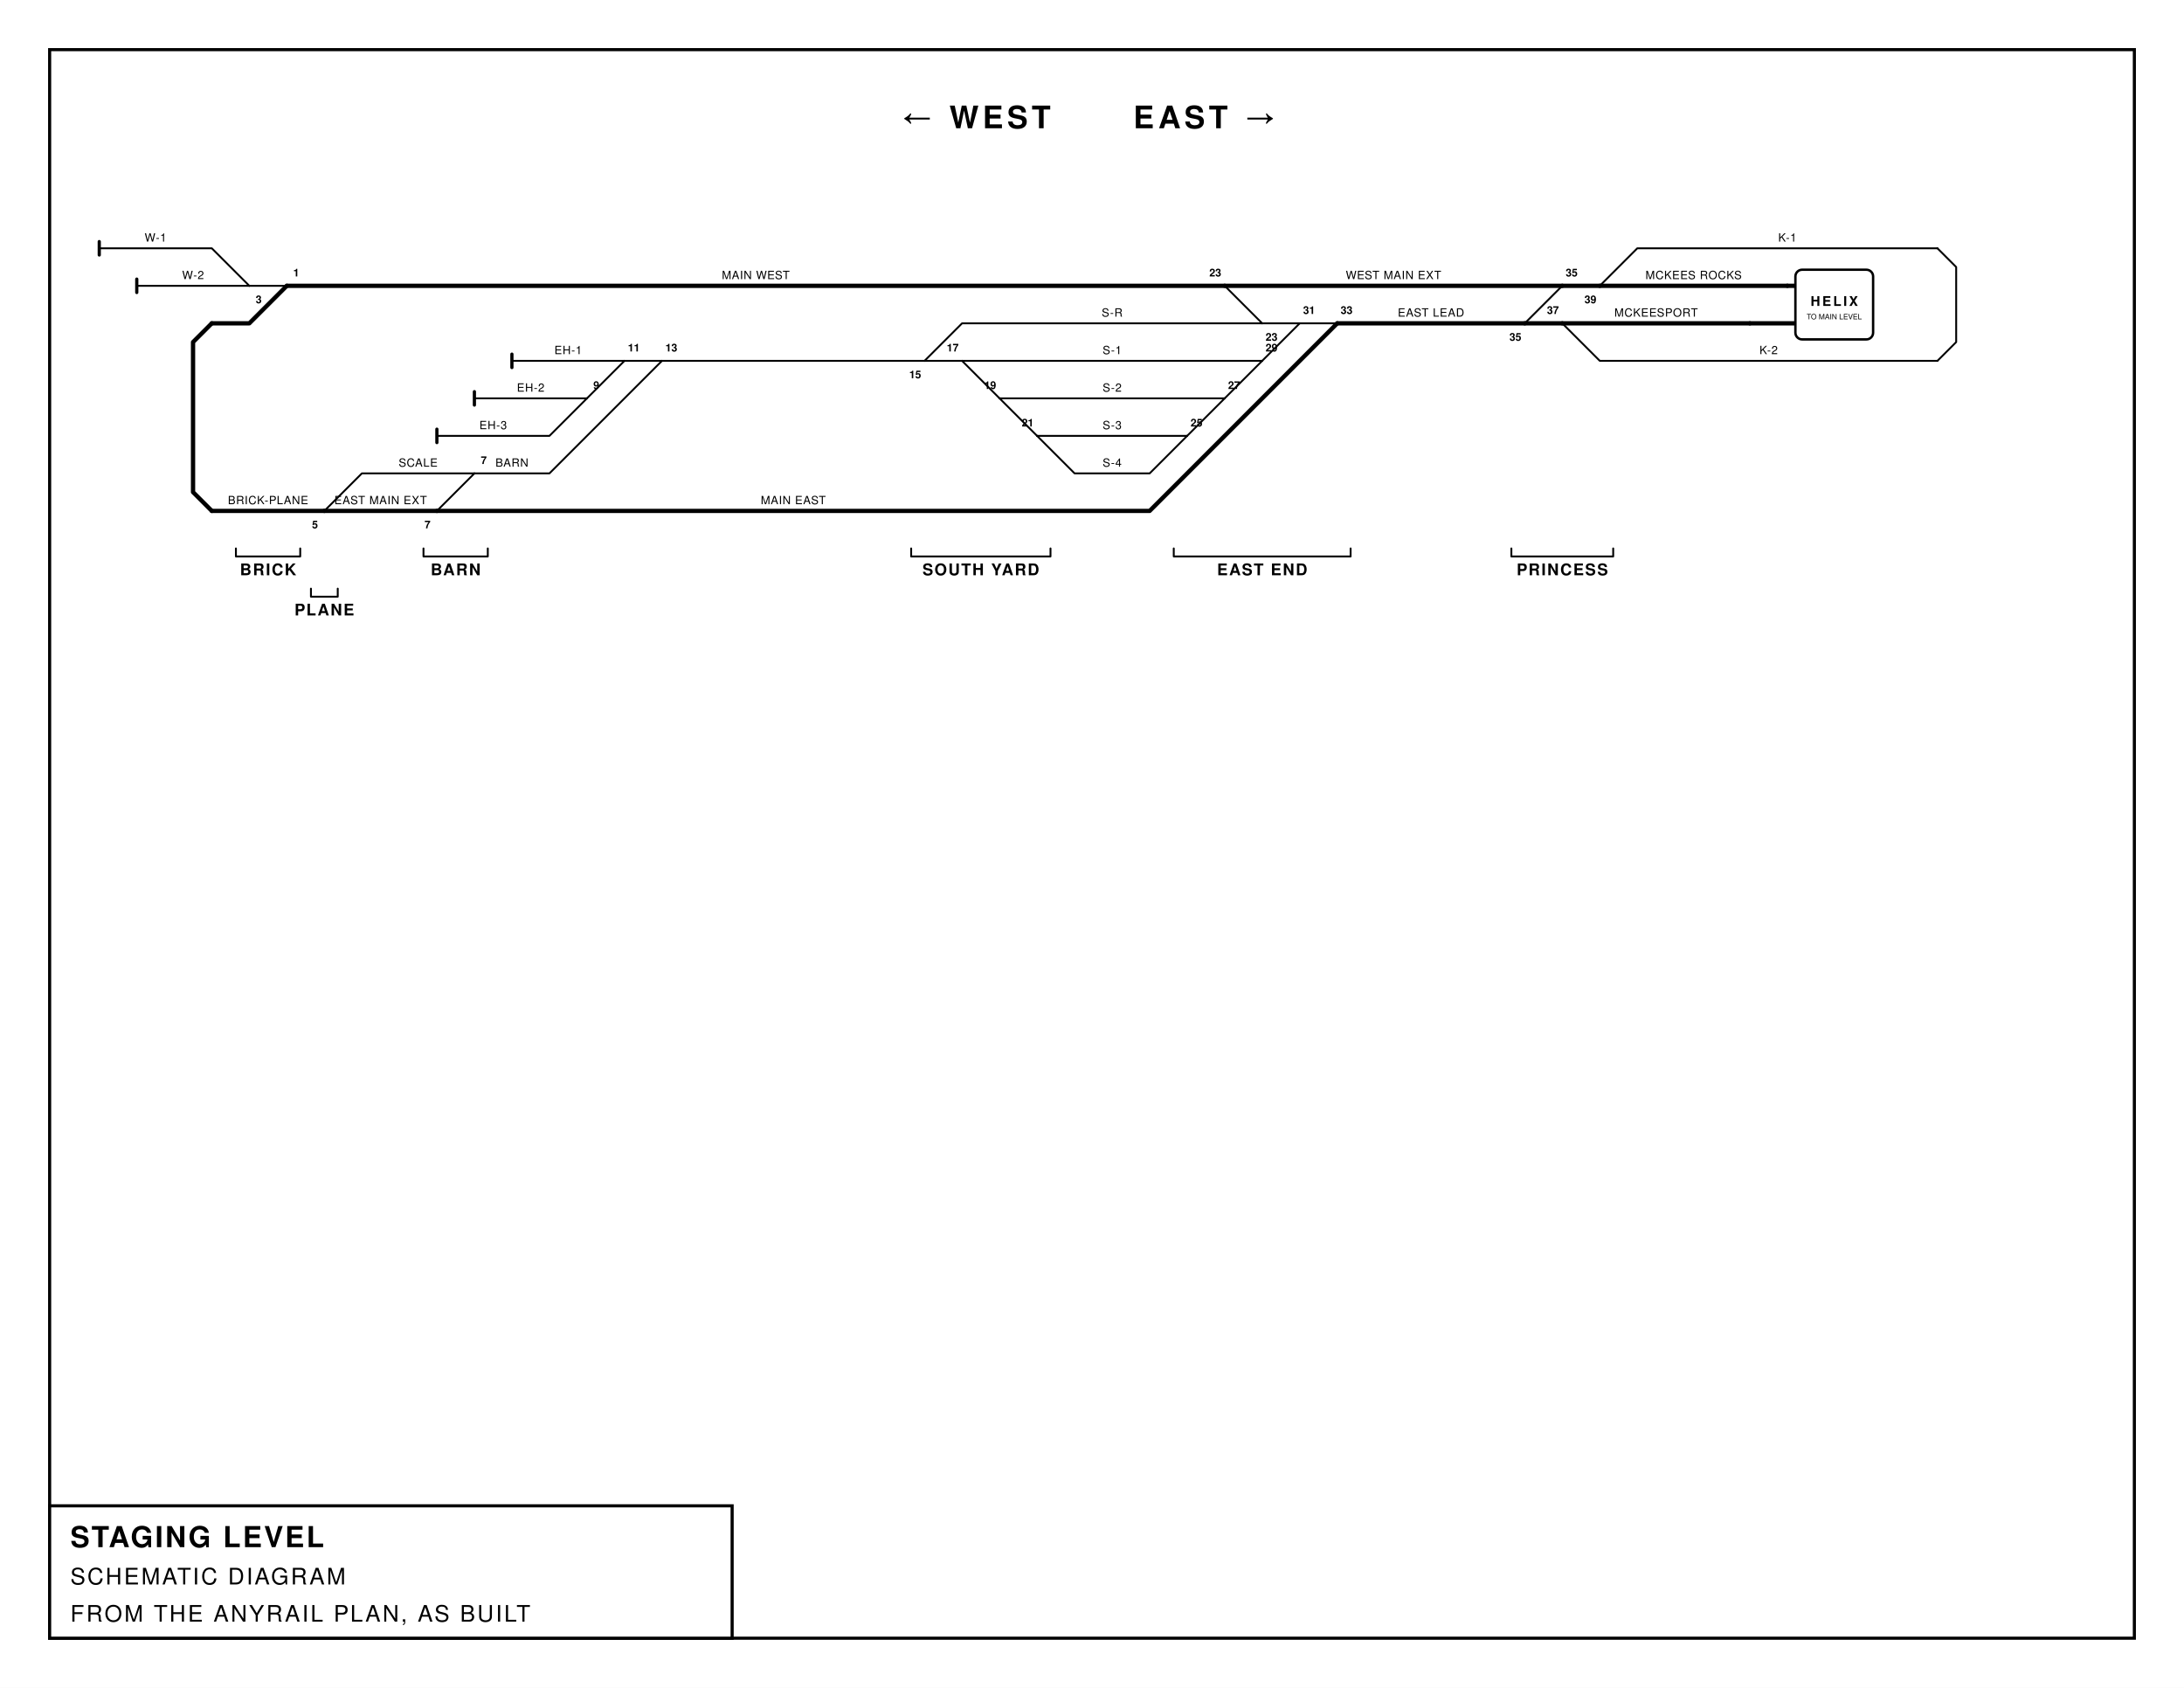
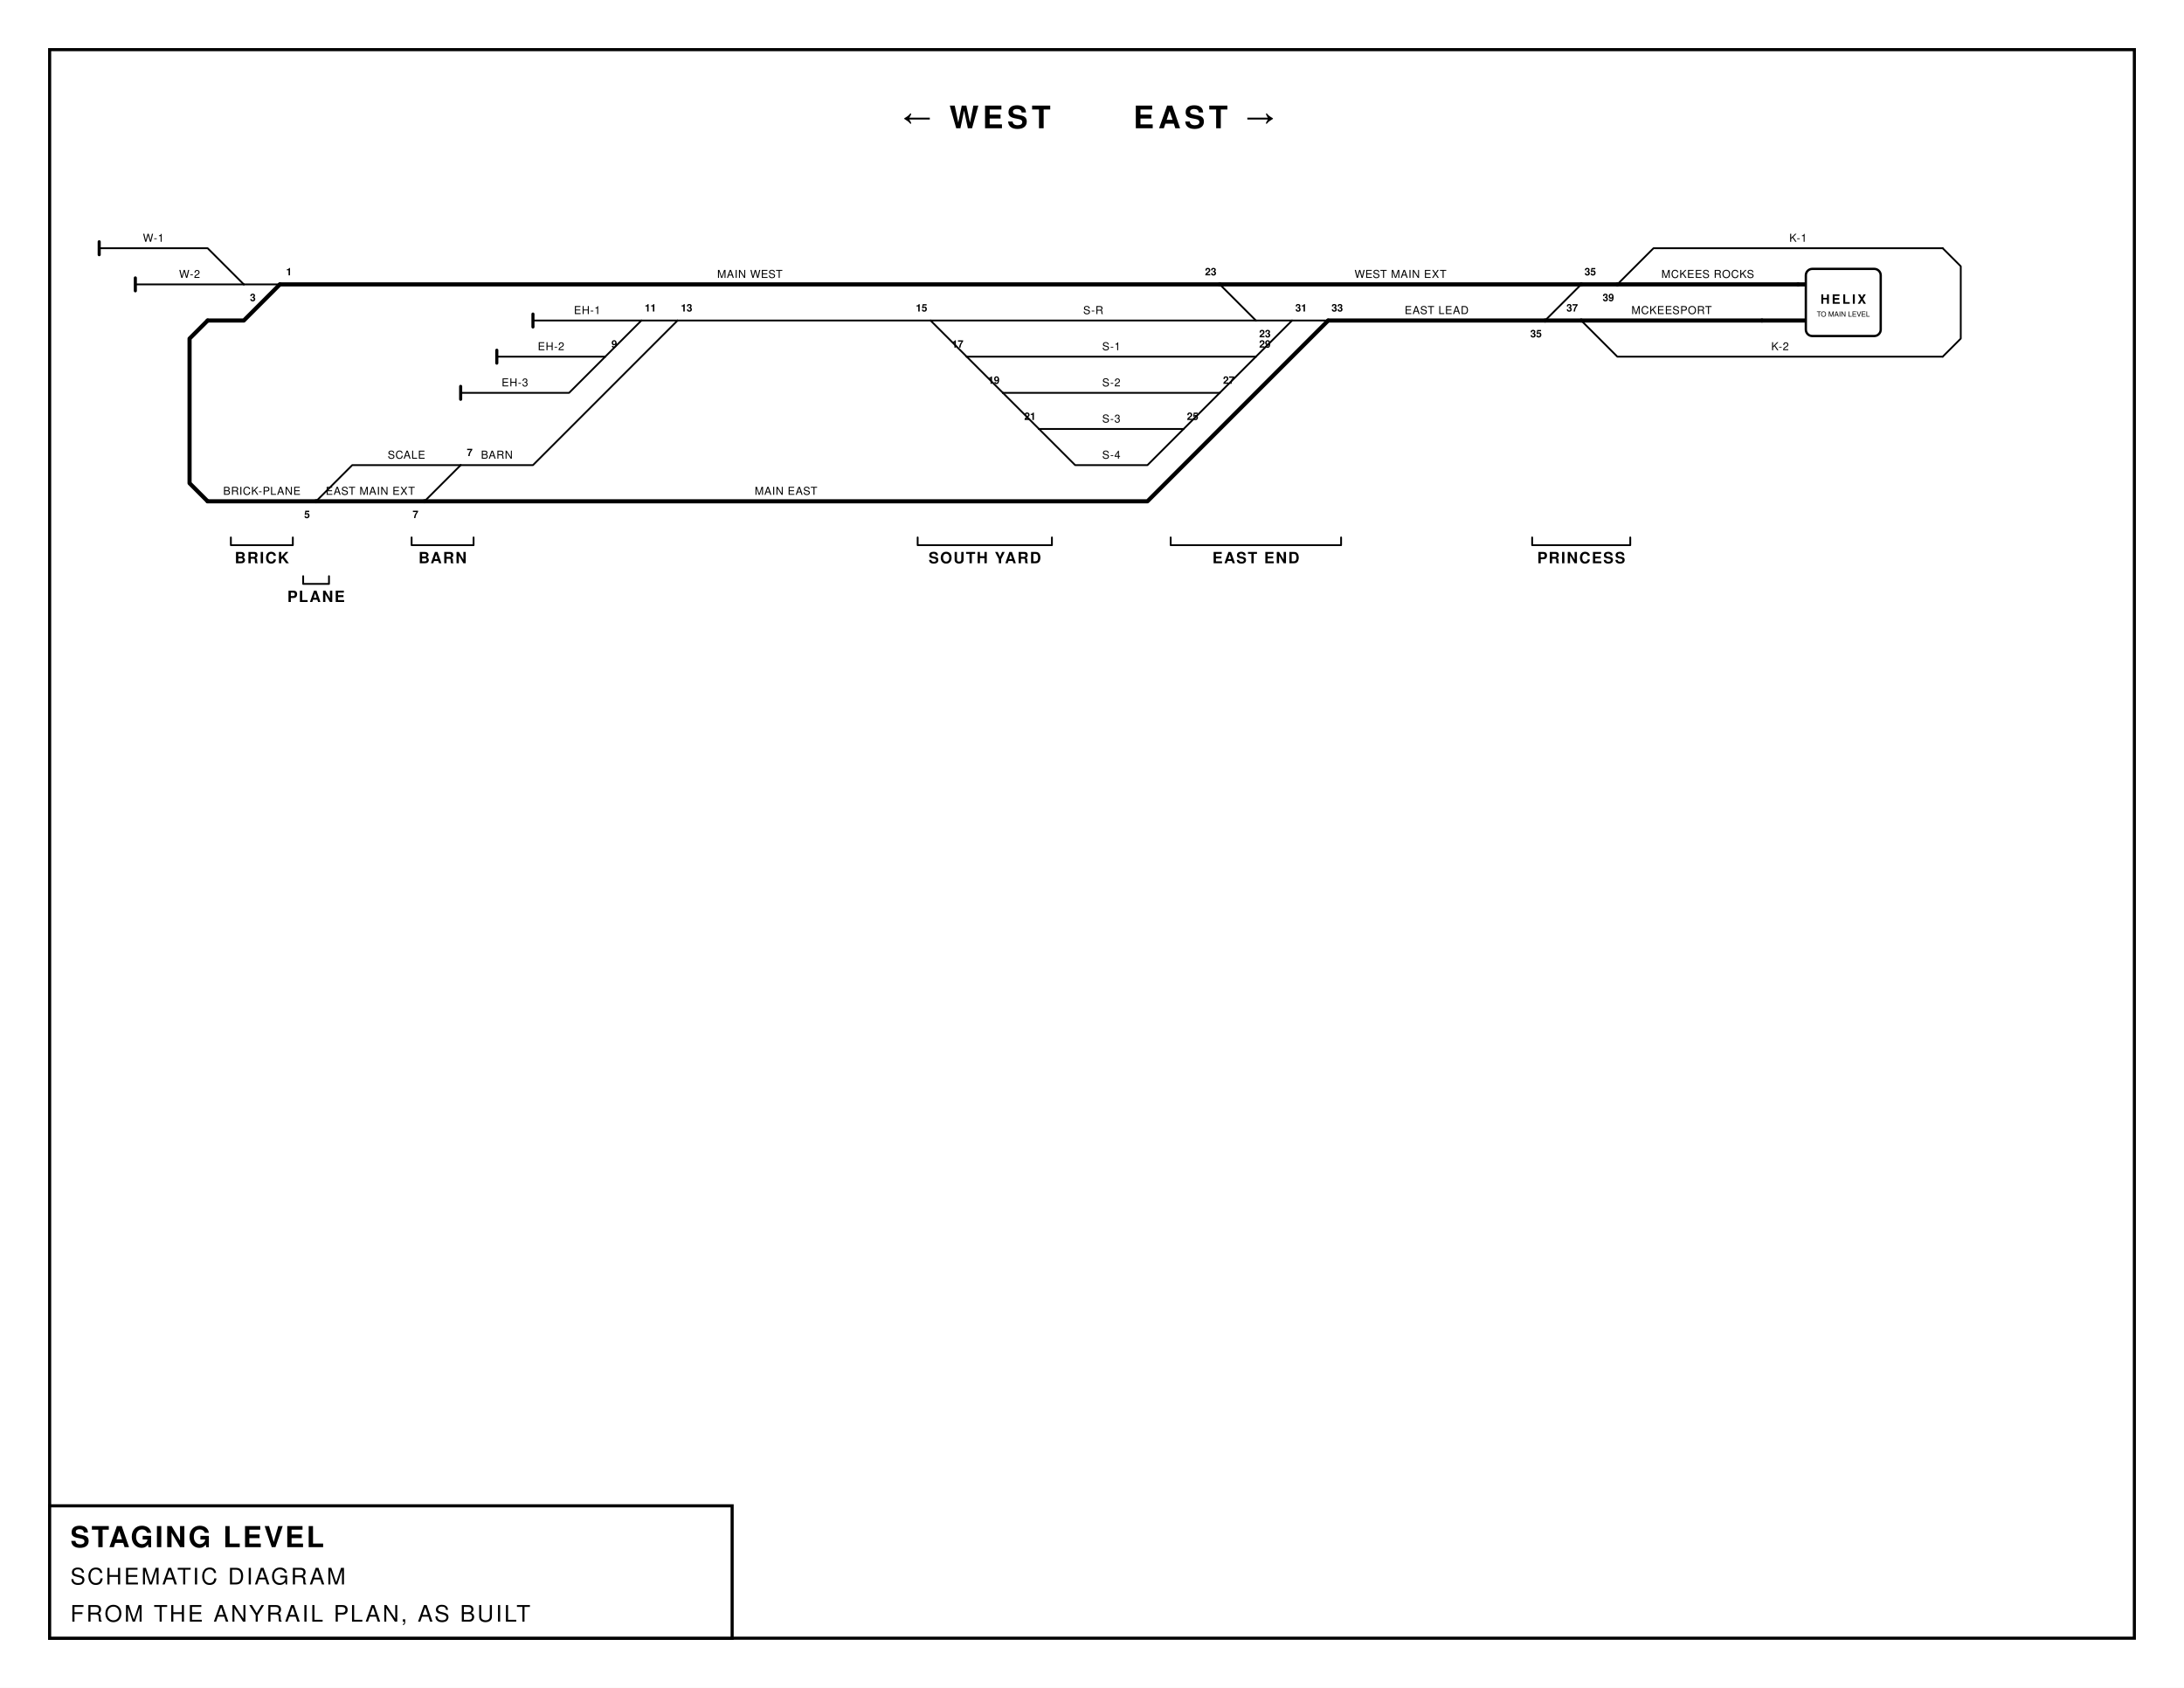
<svg xmlns="http://www.w3.org/2000/svg" viewBox="0 0 1056 816" width="1056" height="816" font-family="'Helvetica Neue',Helvetica,Arial,sans-serif">
  <rect width="1056" height="816" fill="#fff" />
  <rect x="24" y="24" width="1008" height="768" fill="none" stroke="#000" stroke-width="1.5" />
-   <g transform="translate(16.9,42.3) scale(0.6478)" fill="none" stroke="#000" stroke-linecap="round" stroke-linejoin="round">
+   <g transform="translate(18.0,45.1) scale(0.6242)" fill="none" stroke="#000" stroke-linecap="round" stroke-linejoin="round">
+     <path d="M972.0,176.0 L1000.0,176.0" stroke-width="1.4" />
    <path d="M944.0,176.0 L972.0,176.0" stroke-width="1.4" />
-     <path d="M916.0,176.0 L944.0,176.0" stroke-width="1.4" />
-     <path d="M916.0,204.0 L944.0,176.0" stroke-width="1.4" />
+     <path d="M944.0,204.0 L972.0,176.0" stroke-width="1.4" />
    <path d="M160.0,148.0 L188.0,148.0" stroke-width="1.4" />
    <path d="M48.0,120.0 L132.0,120.0 L160.0,148.0" stroke-width="1.4" />
    <path d="M76.0,148.0 L160.0,148.0" stroke-width="1.4" />
-     <path d="M664.0,204.0 L692.0,204.0" stroke-width="1.4" />
-     <path d="M1140.0,148.0 L1168.0,148.0" stroke-width="3.2" />
-     <path d="M888.0,148.0 L1140.0,148.0" stroke-width="3.2" />
-     <path d="M1112.0,176.0 L1140.0,148.0" stroke-width="1.4" />
-     <path d="M1168.0,148.0 L1308.0,148.0" stroke-width="3.2" />
-     <path d="M1168.0,148.0 L1196.0,120.0 L1420.0,120.0" stroke-width="1.4" />
-     <path d="M1140.0,176.0 L1168.0,204.0 L1420.0,204.0" stroke-width="1.4" />
-     <path d="M888.0,148.0 L916.0,176.0" stroke-width="1.4" />
-     <path d="M860.0,260.0 L888.0,232.0" stroke-width="1.4" />
-     <path d="M748.0,260.0 L776.0,288.0 L832.0,288.0 L860.0,260.0" stroke-width="1.4" />
-     <path d="M748.0,260.0 L860.0,260.0" stroke-width="1.4" />
-     <path d="M692.0,204.0 L720.0,232.0" stroke-width="1.4" />
-     <path d="M692.0,204.0 L916.0,204.0" stroke-width="1.4" />
-     <path d="M720.0,232.0 L748.0,260.0" stroke-width="1.4" />
-     <path d="M1112.0,176.0 L1140.0,176.0" stroke-width="3.2" />
-     <path d="M1140.0,176.0 L1280.0,176.0" stroke-width="3.2" />
-     <path d="M888.0,232.0 L916.0,204.0" stroke-width="1.4" />
-     <path d="M972.0,176.0 L1112.0,176.0" stroke-width="3.2" />
-     <path d="M720.0,232.0 L888.0,232.0" stroke-width="1.4" />
+     <path d="M692.0,176.0 L720.0,204.0" stroke-width="1.4" />
+     <path d="M1196.0,148.0 L1224.0,148.0" stroke-width="3.2" />
+     <path d="M916.0,148.0 L1196.0,148.0" stroke-width="3.2" />
+     <path d="M1168.0,176.0 L1196.0,148.0" stroke-width="1.4" />
+     <path d="M1224.0,148.0 L1364.0,148.0" stroke-width="3.2" />
+     <path d="M1224.0,148.0 L1252.0,120.0 L1476.0,120.0" stroke-width="1.4" />
+     <path d="M1196.0,176.0 L1224.0,204.0 L1476.0,204.0" stroke-width="1.4" />
+     <path d="M916.0,148.0 L944.0,176.0" stroke-width="1.4" />
+     <path d="M888.0,260.0 L916.0,232.0" stroke-width="1.4" />
+     <path d="M776.0,260.0 L804.0,288.0 L860.0,288.0 L888.0,260.0" stroke-width="1.4" />
+     <path d="M776.0,260.0 L888.0,260.0" stroke-width="1.4" />
+     <path d="M720.0,204.0 L748.0,232.0" stroke-width="1.4" />
+     <path d="M720.0,204.0 L944.0,204.0" stroke-width="1.4" />
+     <path d="M748.0,232.0 L776.0,260.0" stroke-width="1.4" />
+     <path d="M1168.0,176.0 L1196.0,176.0" stroke-width="3.2" />
+     <path d="M1196.0,176.0 L1336.0,176.0" stroke-width="3.2" />
+     <path d="M916.0,232.0 L944.0,204.0" stroke-width="1.4" />
+     <path d="M1000.0,176.0 L1168.0,176.0" stroke-width="3.2" />
+     <path d="M748.0,232.0 L916.0,232.0" stroke-width="1.4" />
    <path d="M132.0,316.0 L216.0,316.0" stroke-width="3.2" />
    <path d="M132.0,176.0 L160.0,176.0 L188.0,148.0" stroke-width="3.2" />
-     <path d="M664.0,204.0 L692.0,176.0 L916.0,176.0" stroke-width="1.4" />
-     <path d="M188.0,148.0 L888.0,148.0" stroke-width="3.2" />
+     <path d="M692.0,176.0 L944.0,176.0" stroke-width="1.4" />
+     <path d="M188.0,148.0 L916.0,148.0" stroke-width="3.2" />
    <path d="M216.0,316.0 L244.0,288.0 L328.0,288.0" stroke-width="1.4" />
    <path d="M216.0,316.0 L300.0,316.0" stroke-width="3.2" />
-     <path d="M300.0,316.0 L832.0,316.0 L972.0,176.0" stroke-width="3.2" />
+     <path d="M300.0,316.0 L860.0,316.0 L1000.0,176.0" stroke-width="3.2" />
    <path d="M300.0,316.0 L328.0,288.0" stroke-width="1.4" />
-     <path d="M328.0,288.0 L384.0,288.0 L468.0,204.0" stroke-width="1.4" />
-     <path d="M468.0,204.0 L664.0,204.0" stroke-width="1.4" />
-     <path d="M440.0,204.0 L468.0,204.0" stroke-width="1.4" />
+     <path d="M328.0,288.0 L384.0,288.0 L496.0,176.0" stroke-width="1.4" />
+     <path d="M496.0,176.0 L692.0,176.0" stroke-width="1.4" />
+     <path d="M468.0,176.0 L496.0,176.0" stroke-width="1.4" />
+     <path d="M384.0,176.0 L468.0,176.0" stroke-width="1.4" />
+     <path d="M440.0,204.0 L468.0,176.0" stroke-width="1.4" />
    <path d="M356.0,204.0 L440.0,204.0" stroke-width="1.4" />
-     <path d="M412.0,232.0 L440.0,204.0" stroke-width="1.4" />
-     <path d="M328.0,232.0 L412.0,232.0" stroke-width="1.4" />
-     <path d="M300.0,260.0 L384.0,260.0 L412.0,232.0" stroke-width="1.4" />
-     <path d="M1420.0,120.0 L1434.0,134.0 L1434.0,190.0 L1420.0,204.0" stroke-width="1.4" />
+     <path d="M328.0,232.0 L412.0,232.0 L440.0,204.0" stroke-width="1.4" />
+     <path d="M1476.0,120.0 L1490.0,134.0 L1490.0,190.0 L1476.0,204.0" stroke-width="1.4" />
    <path d="M132.0,176.0 L118.0,190.0 L118.0,302.0 L132.0,316.0" stroke-width="3.2" />
    <path d="M48.0,115.0 L48.0,125.0" stroke-width="2.4" />
    <path d="M76.0,143.0 L76.0,153.0" stroke-width="2.4" />
+     <path d="M384.0,171.0 L384.0,181.0" stroke-width="2.4" />
    <path d="M356.0,199.0 L356.0,209.0" stroke-width="2.4" />
    <path d="M328.0,227.0 L328.0,237.0" stroke-width="2.4" />
-     <path d="M300.0,255.0 L300.0,265.0" stroke-width="2.4" />
-     <path d="M1308.0,148.0 L1314.0,148.0" stroke-width="3.2" />
-     <path d="M1280.0,176.0 L1314.0,176.0" stroke-width="3.2" />
-     <rect x="1314.0" y="136.0" width="58" height="52.0" rx="5" fill="#fff" stroke-width="1.8" />
+     <path d="M1364.0,148.0 L1370.0,148.0" stroke-width="3.2" />
+     <path d="M1336.0,176.0 L1370.0,176.0" stroke-width="3.2" />
+     <rect x="1370.0" y="136.0" width="58" height="52.0" rx="5" fill="#fff" stroke-width="1.8" />
    <path d="M150.0,344 L150.0,350 L198.0,350 L198.0,344" stroke-width="1.4" />
    <path d="M206.0,374 L206.0,380 L226.0,380 L226.0,374" stroke-width="1.4" />
    <path d="M290.0,344 L290.0,350 L338.0,350 L338.0,344" stroke-width="1.4" />
-     <path d="M654.0,344 L654.0,350 L758.0,350 L758.0,344" stroke-width="1.4" />
-     <path d="M850.0,344 L850.0,350 L982.0,350 L982.0,344" stroke-width="1.4" />
-     <path d="M1102.0,344 L1102.0,350 L1178.0,350 L1178.0,344" stroke-width="1.4" />
+     <path d="M682.0,344 L682.0,350 L786.0,350 L786.0,344" stroke-width="1.4" />
+     <path d="M878.0,344 L878.0,350 L1010.0,350 L1010.0,344" stroke-width="1.4" />
+     <path d="M1158.0,344 L1158.0,350 L1234.0,350 L1234.0,344" stroke-width="1.4" />
    <text x="90.0" y="115.0" font-size="8.5" text-anchor="middle" font-weight="normal" fill="#000" stroke="none" letter-spacing="0.4">W-1</text>
    <text x="118.0" y="143.0" font-size="8.5" text-anchor="middle" font-weight="normal" fill="#000" stroke="none" letter-spacing="0.4">W-2</text>
-     <text x="1014.0" y="143.0" font-size="8.5" text-anchor="middle" font-weight="normal" fill="#000" stroke="none" letter-spacing="0.4">WEST MAIN EXT</text>
-     <text x="1238.0" y="143.0" font-size="8.5" text-anchor="middle" font-weight="normal" fill="#000" stroke="none" letter-spacing="0.4">MCKEES ROCKS</text>
-     <text x="1308.0" y="115.0" font-size="8.5" text-anchor="middle" font-weight="normal" fill="#000" stroke="none" letter-spacing="0.4">K-1</text>
-     <text x="1294.0" y="199.0" font-size="8.5" text-anchor="middle" font-weight="normal" fill="#000" stroke="none" letter-spacing="0.4">K-2</text>
-     <text x="804.0" y="283.0" font-size="8.5" text-anchor="middle" font-weight="normal" fill="#000" stroke="none" letter-spacing="0.4">S-4</text>
-     <text x="804.0" y="255.0" font-size="8.5" text-anchor="middle" font-weight="normal" fill="#000" stroke="none" letter-spacing="0.4">S-3</text>
-     <text x="804.0" y="199.0" font-size="8.5" text-anchor="middle" font-weight="normal" fill="#000" stroke="none" letter-spacing="0.4">S-1</text>
-     <text x="1210.0" y="171.0" font-size="8.5" text-anchor="middle" font-weight="normal" fill="#000" stroke="none" letter-spacing="0.4">MCKEESPORT</text>
-     <text x="1042.0" y="171.0" font-size="8.5" text-anchor="middle" font-weight="normal" fill="#000" stroke="none" letter-spacing="0.4">EAST LEAD</text>
-     <text x="804.0" y="227.0" font-size="8.5" text-anchor="middle" font-weight="normal" fill="#000" stroke="none" letter-spacing="0.4">S-2</text>
+     <text x="1056.0" y="143.0" font-size="8.5" text-anchor="middle" font-weight="normal" fill="#000" stroke="none" letter-spacing="0.4">WEST MAIN EXT</text>
+     <text x="1294.0" y="143.0" font-size="8.5" text-anchor="middle" font-weight="normal" fill="#000" stroke="none" letter-spacing="0.4">MCKEES ROCKS</text>
+     <text x="1364.0" y="115.0" font-size="8.5" text-anchor="middle" font-weight="normal" fill="#000" stroke="none" letter-spacing="0.4">K-1</text>
+     <text x="1350.0" y="199.0" font-size="8.5" text-anchor="middle" font-weight="normal" fill="#000" stroke="none" letter-spacing="0.4">K-2</text>
+     <text x="832.0" y="283.0" font-size="8.5" text-anchor="middle" font-weight="normal" fill="#000" stroke="none" letter-spacing="0.4">S-4</text>
+     <text x="832.0" y="255.0" font-size="8.5" text-anchor="middle" font-weight="normal" fill="#000" stroke="none" letter-spacing="0.4">S-3</text>
+     <text x="832.0" y="199.0" font-size="8.5" text-anchor="middle" font-weight="normal" fill="#000" stroke="none" letter-spacing="0.4">S-1</text>
+     <text x="1266.0" y="171.0" font-size="8.5" text-anchor="middle" font-weight="normal" fill="#000" stroke="none" letter-spacing="0.4">MCKEESPORT</text>
+     <text x="1084.0" y="171.0" font-size="8.5" text-anchor="middle" font-weight="normal" fill="#000" stroke="none" letter-spacing="0.4">EAST LEAD</text>
+     <text x="832.0" y="227.0" font-size="8.5" text-anchor="middle" font-weight="normal" fill="#000" stroke="none" letter-spacing="0.4">S-2</text>
    <text x="174.0" y="311.0" font-size="8.5" text-anchor="middle" font-weight="normal" fill="#000" stroke="none" letter-spacing="0.4">BRICK-PLANE</text>
-     <text x="804.0" y="171.0" font-size="8.5" text-anchor="middle" font-weight="normal" fill="#000" stroke="none" letter-spacing="0.4">S-R</text>
-     <text x="538.0" y="143.0" font-size="8.5" text-anchor="middle" font-weight="normal" fill="#000" stroke="none" letter-spacing="0.4">MAIN WEST</text>
+     <text x="818.0" y="171.0" font-size="8.5" text-anchor="middle" font-weight="normal" fill="#000" stroke="none" letter-spacing="0.4">S-R</text>
+     <text x="552.0" y="143.0" font-size="8.5" text-anchor="middle" font-weight="normal" fill="#000" stroke="none" letter-spacing="0.4">MAIN WEST</text>
    <text x="286.0" y="283.0" font-size="8.5" text-anchor="middle" font-weight="normal" fill="#000" stroke="none" letter-spacing="0.4">SCALE</text>
    <text x="258.0" y="311.0" font-size="8.5" text-anchor="middle" font-weight="normal" fill="#000" stroke="none" letter-spacing="0.4">EAST MAIN EXT</text>
-     <text x="566.0" y="311.0" font-size="8.5" text-anchor="middle" font-weight="normal" fill="#000" stroke="none" letter-spacing="0.4">MAIN EAST</text>
+     <text x="580.0" y="311.0" font-size="8.5" text-anchor="middle" font-weight="normal" fill="#000" stroke="none" letter-spacing="0.4">MAIN EAST</text>
    <text x="356.0" y="283.0" font-size="8.5" text-anchor="middle" font-weight="normal" fill="#000" stroke="none" letter-spacing="0.4">BARN</text>
-     <text x="398.0" y="199.0" font-size="8.5" text-anchor="middle" font-weight="normal" fill="#000" stroke="none" letter-spacing="0.4">EH-1</text>
-     <text x="370.0" y="227.0" font-size="8.5" text-anchor="middle" font-weight="normal" fill="#000" stroke="none" letter-spacing="0.4">EH-2</text>
-     <text x="342.0" y="255.0" font-size="8.5" text-anchor="middle" font-weight="normal" fill="#000" stroke="none" letter-spacing="0.4">EH-3</text>
-     <text x="951.0" y="169.0" font-size="8" text-anchor="middle" font-weight="bold" fill="#000" stroke="none">31</text>
+     <text x="426.0" y="171.0" font-size="8.5" text-anchor="middle" font-weight="normal" fill="#000" stroke="none" letter-spacing="0.4">EH-1</text>
+     <text x="398.0" y="199.0" font-size="8.5" text-anchor="middle" font-weight="normal" fill="#000" stroke="none" letter-spacing="0.4">EH-2</text>
+     <text x="370.0" y="227.0" font-size="8.5" text-anchor="middle" font-weight="normal" fill="#000" stroke="none" letter-spacing="0.4">EH-3</text>
+     <text x="979.0" y="169.0" font-size="8" text-anchor="middle" font-weight="bold" fill="#000" stroke="none">31</text>
    <text x="167.0" y="161.0" font-size="8" text-anchor="middle" font-weight="bold" fill="#000" stroke="none">3</text>
-     <text x="657.0" y="217.0" font-size="8" text-anchor="middle" font-weight="bold" fill="#000" stroke="none">15</text>
-     <text x="1147.0" y="141.0" font-size="8" text-anchor="middle" font-weight="bold" fill="#000" stroke="none">35</text>
-     <text x="1161.0" y="161.0" font-size="8" text-anchor="middle" font-weight="bold" fill="#000" stroke="none">39</text>
-     <text x="881.0" y="141.0" font-size="8" text-anchor="middle" font-weight="bold" fill="#000" stroke="none">23</text>
-     <text x="867.0" y="253.0" font-size="8" text-anchor="middle" font-weight="bold" fill="#000" stroke="none">25</text>
-     <text x="685.0" y="197.0" font-size="8" text-anchor="middle" font-weight="bold" fill="#000" stroke="none">17</text>
-     <text x="741.0" y="253.0" font-size="8" text-anchor="middle" font-weight="bold" fill="#000" stroke="none">21</text>
-     <text x="1133.0" y="169.0" font-size="8" text-anchor="middle" font-weight="bold" fill="#000" stroke="none">37</text>
-     <text x="923.0" y="197.0" font-size="8" text-anchor="middle" font-weight="bold" fill="#000" stroke="none">29</text>
-     <text x="1105.0" y="189.0" font-size="8" text-anchor="middle" font-weight="bold" fill="#000" stroke="none">35</text>
-     <text x="713.0" y="225.0" font-size="8" text-anchor="middle" font-weight="bold" fill="#000" stroke="none">19</text>
-     <text x="979.0" y="169.0" font-size="8" text-anchor="middle" font-weight="bold" fill="#000" stroke="none">33</text>
-     <text x="895.0" y="225.0" font-size="8" text-anchor="middle" font-weight="bold" fill="#000" stroke="none">27</text>
+     <text x="685.0" y="169.0" font-size="8" text-anchor="middle" font-weight="bold" fill="#000" stroke="none">15</text>
+     <text x="1203.0" y="141.0" font-size="8" text-anchor="middle" font-weight="bold" fill="#000" stroke="none">35</text>
+     <text x="1217.0" y="161.0" font-size="8" text-anchor="middle" font-weight="bold" fill="#000" stroke="none">39</text>
+     <text x="909.0" y="141.0" font-size="8" text-anchor="middle" font-weight="bold" fill="#000" stroke="none">23</text>
+     <text x="895.0" y="253.0" font-size="8" text-anchor="middle" font-weight="bold" fill="#000" stroke="none">25</text>
+     <text x="713.0" y="197.0" font-size="8" text-anchor="middle" font-weight="bold" fill="#000" stroke="none">17</text>
+     <text x="769.0" y="253.0" font-size="8" text-anchor="middle" font-weight="bold" fill="#000" stroke="none">21</text>
+     <text x="1189.0" y="169.0" font-size="8" text-anchor="middle" font-weight="bold" fill="#000" stroke="none">37</text>
+     <text x="951.0" y="197.0" font-size="8" text-anchor="middle" font-weight="bold" fill="#000" stroke="none">29</text>
+     <text x="1161.0" y="189.0" font-size="8" text-anchor="middle" font-weight="bold" fill="#000" stroke="none">35</text>
+     <text x="741.0" y="225.0" font-size="8" text-anchor="middle" font-weight="bold" fill="#000" stroke="none">19</text>
+     <text x="1007.0" y="169.0" font-size="8" text-anchor="middle" font-weight="bold" fill="#000" stroke="none">33</text>
+     <text x="923.0" y="225.0" font-size="8" text-anchor="middle" font-weight="bold" fill="#000" stroke="none">27</text>
    <text x="209.0" y="329.0" font-size="8" text-anchor="middle" font-weight="bold" fill="#000" stroke="none">5</text>
    <text x="195.0" y="141.0" font-size="8" text-anchor="middle" font-weight="bold" fill="#000" stroke="none">1</text>
-     <text x="923.0" y="189.0" font-size="8" text-anchor="middle" font-weight="bold" fill="#000" stroke="none">23</text>
+     <text x="951.0" y="189.0" font-size="8" text-anchor="middle" font-weight="bold" fill="#000" stroke="none">23</text>
    <text x="335.0" y="281.0" font-size="8" text-anchor="middle" font-weight="bold" fill="#000" stroke="none">7</text>
    <text x="293.0" y="329.0" font-size="8" text-anchor="middle" font-weight="bold" fill="#000" stroke="none">7</text>
-     <text x="475.0" y="197.0" font-size="8" text-anchor="middle" font-weight="bold" fill="#000" stroke="none">13</text>
-     <text x="447.0" y="197.0" font-size="8" text-anchor="middle" font-weight="bold" fill="#000" stroke="none">11</text>
-     <text x="419.0" y="225.0" font-size="8" text-anchor="middle" font-weight="bold" fill="#000" stroke="none">9</text>
-     <text x="1343.0" y="163.0" font-size="10" text-anchor="middle" font-weight="bold" fill="#000" stroke="none" letter-spacing="1.5">HELIX</text>
-     <text x="1343.0" y="173.0" font-size="5.5" text-anchor="middle" font-weight="normal" fill="#000" stroke="none">TO MAIN LEVEL</text>
+     <text x="503.0" y="169.0" font-size="8" text-anchor="middle" font-weight="bold" fill="#000" stroke="none">13</text>
+     <text x="475.0" y="169.0" font-size="8" text-anchor="middle" font-weight="bold" fill="#000" stroke="none">11</text>
+     <text x="447.0" y="197.0" font-size="8" text-anchor="middle" font-weight="bold" fill="#000" stroke="none">9</text>
+     <text x="1399.0" y="163.0" font-size="10" text-anchor="middle" font-weight="bold" fill="#000" stroke="none" letter-spacing="1.5">HELIX</text>
+     <text x="1399.0" y="173.0" font-size="5.5" text-anchor="middle" font-weight="normal" fill="#000" stroke="none">TO MAIN LEVEL</text>
    <text x="174.0" y="364.0" font-size="12" text-anchor="middle" font-weight="bold" fill="#000" stroke="none" letter-spacing="1">BRICK</text>
    <text x="216.0" y="394.0" font-size="12" text-anchor="middle" font-weight="bold" fill="#000" stroke="none" letter-spacing="1">PLANE</text>
    <text x="314.0" y="364.0" font-size="12" text-anchor="middle" font-weight="bold" fill="#000" stroke="none" letter-spacing="1">BARN</text>
-     <text x="706.0" y="364.0" font-size="12" text-anchor="middle" font-weight="bold" fill="#000" stroke="none" letter-spacing="1">SOUTH YARD</text>
-     <text x="916.0" y="364.0" font-size="12" text-anchor="middle" font-weight="bold" fill="#000" stroke="none" letter-spacing="1">EAST END</text>
-     <text x="1140.0" y="364.0" font-size="12" text-anchor="middle" font-weight="bold" fill="#000" stroke="none" letter-spacing="1">PRINCESS</text>
+     <text x="734.0" y="364.0" font-size="12" text-anchor="middle" font-weight="bold" fill="#000" stroke="none" letter-spacing="1">SOUTH YARD</text>
+     <text x="944.0" y="364.0" font-size="12" text-anchor="middle" font-weight="bold" fill="#000" stroke="none" letter-spacing="1">EAST END</text>
+     <text x="1196.0" y="364.0" font-size="12" text-anchor="middle" font-weight="bold" fill="#000" stroke="none" letter-spacing="1">PRINCESS</text>
  </g>
  <text x="508.0" y="62" font-size="15" text-anchor="end" font-weight="bold" letter-spacing="2">← WEST</text>
  <text x="548.0" y="62" font-size="15" text-anchor="start" font-weight="bold" letter-spacing="2">EAST →</text>
  <rect x="24" y="728" width="330" height="64" fill="#fff" stroke="#000" stroke-width="1.5" />
  <text x="34" y="748" font-size="14" font-weight="bold" letter-spacing="1">STAGING LEVEL</text>
  <text x="34" y="766" font-size="11" font-weight="normal" letter-spacing="1">SCHEMATIC DIAGRAM</text>
  <text x="34" y="784" font-size="11" font-weight="normal" letter-spacing="1">FROM THE ANYRAIL PLAN, AS BUILT</text>
</svg>
